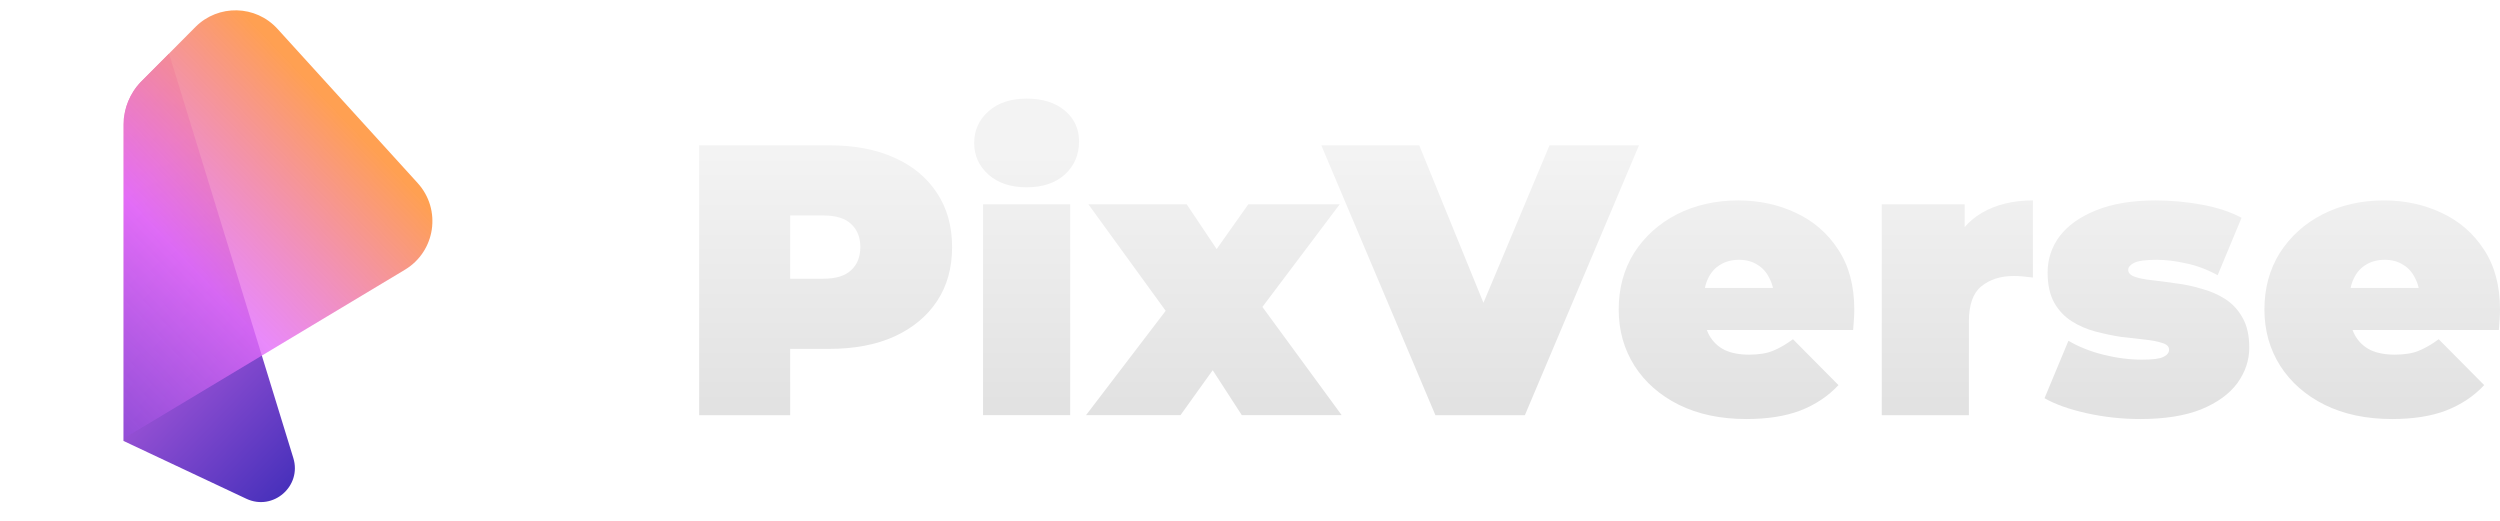
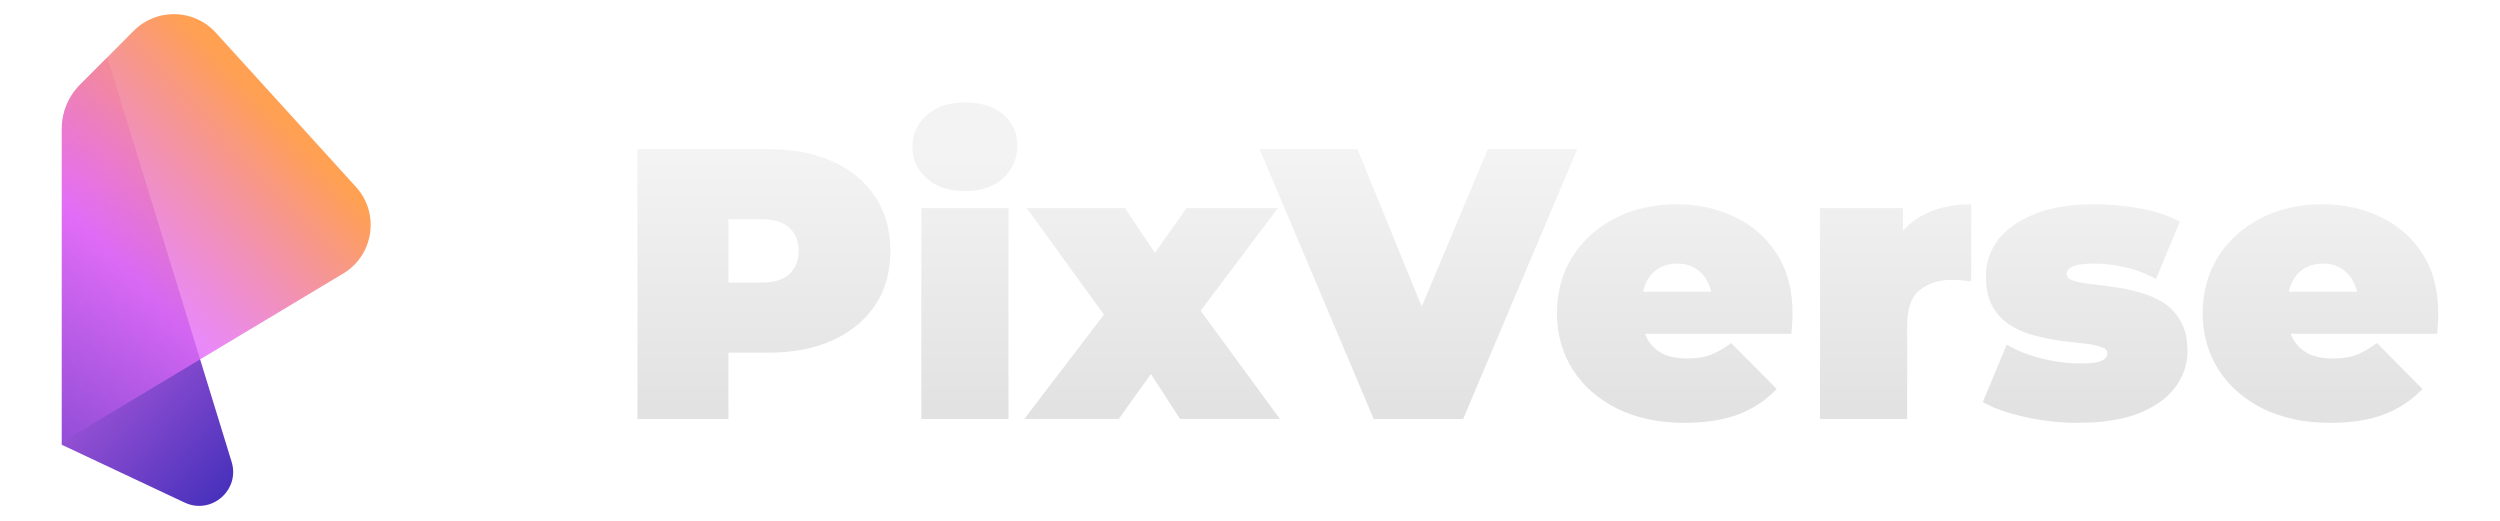
- <svg xmlns="http://www.w3.org/2000/svg" width="1024" height="213" viewBox="0 0 1024 213" fill="none">
-   <path d="M100.905 204.291L50.566 180.602V50.97C50.566 44.815 53.259 37.984 57.611 33.632L69.251 21.992L120.136 187.575C123.715 199.137 111.856 209.445 100.905 204.291Z" fill="url(#paint0_linear_96_2809)" />
-   <path d="M171.075 74.979L113.659 11.822C104.746 2.017 89.447 1.653 80.077 11.023L57.611 33.632C53.323 38.532 50.872 43.685 50.872 49.84V179.472L165.843 110.49C178.401 102.955 180.926 85.815 171.075 74.979Z" fill="url(#paint1_linear_96_2809)" />
-   <path d="M979.78 171.639C969.252 171.639 960.039 169.691 952.143 165.796C944.352 161.9 938.298 156.583 933.981 149.845C929.665 143.002 927.506 135.316 927.506 126.788C927.506 118.049 929.612 110.311 933.823 103.572C938.14 96.834 943.983 91.57 951.353 87.78C958.829 83.989 967.199 82.094 976.464 82.094C984.992 82.094 992.836 83.779 999.995 87.148C1007.26 90.517 1013.05 95.518 1017.37 102.151C1021.79 108.784 1024 116.996 1024 126.788C1024 128.051 1023.95 129.472 1023.84 131.052C1023.74 132.526 1023.63 133.894 1023.53 135.158H957.039V117.944H1004.57L991.151 122.524C991.151 119.154 990.519 116.312 989.256 113.996C988.098 111.574 986.466 109.731 984.36 108.468C982.255 107.099 979.728 106.415 976.78 106.415C973.832 106.415 971.252 107.099 969.041 108.468C966.936 109.731 965.304 111.574 964.145 113.996C962.987 116.312 962.408 119.154 962.408 122.524V127.893C962.408 131.578 963.145 134.737 964.619 137.369C966.093 140.001 968.199 142.001 970.936 143.37C973.674 144.633 976.99 145.265 980.886 145.265C984.887 145.265 988.15 144.739 990.677 143.686C993.309 142.633 996.047 141.054 998.889 138.948L1017.52 157.741C1013.31 162.269 1008.1 165.743 1001.89 168.165C995.784 170.481 988.414 171.639 979.78 171.639Z" fill="url(#paint2_linear_96_2809)" />
-   <path d="M876.604 171.639C869.234 171.639 861.97 170.849 854.81 169.27C847.651 167.691 841.86 165.638 837.438 163.111L847.23 139.58C851.336 142.001 856.074 143.896 861.443 145.265C866.918 146.634 872.235 147.318 877.394 147.318C881.711 147.318 884.606 146.95 886.08 146.213C887.659 145.476 888.449 144.475 888.449 143.212C888.449 141.949 887.554 141.054 885.764 140.527C883.974 139.896 881.605 139.422 878.657 139.106C875.709 138.79 872.446 138.422 868.866 138C865.391 137.474 861.864 136.737 858.285 135.789C854.705 134.842 851.441 133.421 848.493 131.525C845.545 129.63 843.176 127.103 841.387 123.945C839.597 120.681 838.702 116.575 838.702 111.627C838.702 106.152 840.334 101.203 843.598 96.781C846.967 92.359 851.915 88.832 858.443 86.2C865.076 83.463 873.235 82.094 882.921 82.094C889.239 82.094 895.556 82.673 901.873 83.831C908.19 84.99 913.612 86.779 918.139 89.201L908.348 112.732C903.926 110.311 899.556 108.679 895.24 107.836C891.028 106.889 887.08 106.415 883.395 106.415C878.868 106.415 875.762 106.836 874.078 107.678C872.498 108.521 871.709 109.468 871.709 110.521C871.709 111.785 872.604 112.732 874.393 113.364C876.183 113.996 878.552 114.469 881.5 114.785C884.448 115.101 887.659 115.522 891.134 116.049C894.713 116.47 898.24 117.207 901.715 118.26C905.294 119.207 908.558 120.628 911.506 122.524C914.454 124.419 916.823 126.998 918.613 130.262C920.403 133.421 921.298 137.474 921.298 142.422C921.298 147.581 919.666 152.425 916.402 156.952C913.138 161.374 908.19 164.953 901.557 167.691C894.924 170.323 886.606 171.639 876.604 171.639Z" fill="url(#paint3_linear_96_2809)" />
-   <path d="M770.772 170.06V83.674H804.726V109.731L799.199 102.309C801.831 95.571 806.042 90.517 811.833 87.148C817.623 83.779 824.572 82.094 832.679 82.094V113.68C831.1 113.469 829.679 113.311 828.415 113.206C827.257 113.101 826.046 113.048 824.783 113.048C819.413 113.048 814.991 114.469 811.517 117.312C808.148 120.049 806.463 124.84 806.463 131.683V170.06H770.772Z" fill="url(#paint4_linear_96_2809)" />
-   <path d="M715.293 171.639C704.765 171.639 695.552 169.691 687.656 165.796C679.865 161.9 673.811 156.583 669.494 149.845C665.177 143.002 663.019 135.316 663.019 126.788C663.019 118.049 665.125 110.311 669.336 103.572C673.653 96.834 679.496 91.57 686.866 87.78C694.341 83.989 702.712 82.094 711.977 82.094C720.505 82.094 728.348 83.779 735.508 87.148C742.772 90.517 748.563 95.518 752.88 102.151C757.302 108.784 759.513 116.996 759.513 126.788C759.513 128.051 759.46 129.472 759.355 131.052C759.25 132.526 759.144 133.894 759.039 135.158H692.552V117.944H740.088L726.664 122.524C726.664 119.154 726.032 116.312 724.769 113.996C723.611 111.574 721.979 109.731 719.873 108.468C717.767 107.099 715.24 106.415 712.292 106.415C709.344 106.415 706.765 107.099 704.554 108.468C702.448 109.731 700.816 111.574 699.658 113.996C698.5 116.312 697.921 119.154 697.921 122.524V127.893C697.921 131.578 698.658 134.737 700.132 137.369C701.606 140.001 703.712 142.001 706.449 143.37C709.187 144.633 712.503 145.265 716.399 145.265C720.399 145.265 723.663 144.739 726.19 143.686C728.822 142.633 731.56 141.054 734.402 138.948L753.038 157.741C748.826 162.269 743.615 165.743 737.403 168.165C731.296 170.481 723.926 171.639 715.293 171.639Z" fill="url(#paint5_linear_96_2809)" />
-   <path d="M587.948 170.065L541.201 59.516H581.315L619.375 152.851H595.528L634.694 59.516H671.333L624.587 170.065H587.948Z" fill="url(#paint6_linear_96_2809)" />
-   <path d="M444.841 170.043L485.586 116.664L484.639 137.194L445.788 83.657H486.06L505.169 112.242L490.324 113.347L511.328 83.657H548.757L509.749 135.457V115.716L549.547 170.043H508.643L488.903 139.563L503.906 141.616L483.533 170.043H444.841Z" fill="url(#paint7_linear_96_2809)" />
-   <path d="M402.658 170.05V83.664H438.349V170.05H402.658ZM420.504 76.715C413.976 76.715 408.764 74.978 404.869 71.503C400.973 68.029 399.025 63.712 399.025 58.553C399.025 53.394 400.973 49.078 404.869 45.603C408.764 42.129 413.976 40.392 420.504 40.392C427.031 40.392 432.243 42.023 436.138 45.287C440.034 48.551 441.982 52.763 441.982 57.921C441.982 63.396 440.034 67.924 436.138 71.503C432.243 74.978 427.031 76.715 420.504 76.715Z" fill="url(#paint8_linear_96_2809)" />
-   <path d="M286.379 170.065V59.516H339.6C349.918 59.516 358.815 61.2 366.29 64.569C373.871 67.938 379.714 72.781 383.82 79.099C387.926 85.31 389.979 92.68 389.979 101.208C389.979 109.736 387.926 117.106 383.82 123.318C379.714 129.53 373.871 134.373 366.29 137.847C358.815 141.217 349.918 142.901 339.6 142.901H307.067L323.65 126.95V170.065H286.379ZM323.65 131.057L307.067 114.158H337.231C342.39 114.158 346.181 113 348.602 110.684C351.129 108.368 352.392 105.209 352.392 101.208C352.392 97.207 351.129 94.049 348.602 91.733C346.181 89.416 342.39 88.258 337.231 88.258H307.067L323.65 71.36V131.057Z" fill="url(#paint9_linear_96_2809)" />
-   <defs>
-     <linearGradient id="paint0_linear_96_2809" x1="-40.862" y1="50.64" x2="119.269" y2="203.81" gradientUnits="userSpaceOnUse">
-       <stop stop-color="#FE9E58" />
-       <stop offset="0.396" stop-color="#E470EC" />
-       <stop offset="1" stop-color="#442FBA" />
+ <svg xmlns="http://www.w3.org/2000/svg" width="1024" height="213" version="1.1" id="图层_1" x="0px" y="0px" viewBox="0 0 1024 213" enable-background="new 0 0 1024 213" xml:space="preserve">
+   <g>
+     <linearGradient id="SVGID_1_" gradientUnits="userSpaceOnUse" x1="-43.298" y1="114.215" x2="116.832" y2="-38.955" gradientTransform="matrix(1 0 0 -1 0 142.5354)">
+       <stop offset="0" style="stop-color:#FE9E58" />
+       <stop offset="0.4" style="stop-color:#E470EC" />
+       <stop offset="1" style="stop-color:#442FBA" />
    </linearGradient>
-     <linearGradient id="paint1_linear_96_2809" x1="142.301" y1="49.511" x2="-17.83" y2="202.68" gradientUnits="userSpaceOnUse">
-       <stop stop-color="#FFA052" />
-       <stop offset="0.396" stop-color="#E36CFA" stop-opacity="0.8" />
-       <stop offset="1" stop-color="#442FBA" stop-opacity="0.7" />
+     <path fill="url(#SVGID_1_)" d="M75.62,205.852l-50.34-23.69V52.532   c0-6.15,2.69-12.99,7.05-17.34l11.64-11.64L94.86,189.132   c3.58,11.56-8.28,21.87-19.23,16.72h-0.01V205.852z" />
+     <linearGradient id="SVGID_00000180334322939316358280000015515255625811455623_" gradientUnits="userSpaceOnUse" x1="113.588" y1="95.035" x2="-46.542" y2="-58.135" gradientTransform="matrix(1 0 0 -1 0 142.5354)">
+       <stop offset="0" style="stop-color:#FFA052" />
+       <stop offset="0.4" style="stop-color:#E36CFA;stop-opacity:0.8" />
+       <stop offset="1" style="stop-color:#442FBA;stop-opacity:0.7" />
    </linearGradient>
-     <linearGradient id="paint2_linear_96_2809" x1="608.583" y1="62.767" x2="608.583" y2="165.693" gradientUnits="userSpaceOnUse">
-       <stop stop-color="#F3F3F3" />
-       <stop offset="1" stop-color="#E2E2E2" />
+     <path fill="url(#SVGID_00000180334322939316358280000015515255625811455623_)" d="M145.79,76.542L88.38,13.382   c-8.91-9.8-24.21-10.17-33.58-0.8L32.33,35.192c-4.29,4.9-6.74,10.05-6.74,16.21   v129.63l114.97-68.98C153.12,104.522,155.64,87.382,145.79,76.542z" />
+     <linearGradient id="SVGID_00000011007354330926215290000011825830607639173294_" gradientUnits="userSpaceOnUse" x1="950.47" y1="78.213" x2="950.47" y2="-24.717" gradientTransform="matrix(1 0 0 -1 0 142.5354)">
+       <stop offset="0" style="stop-color:#F3F3F3" />
+       <stop offset="1" style="stop-color:#E2E2E2" />
    </linearGradient>
-     <linearGradient id="paint3_linear_96_2809" x1="608.583" y1="62.767" x2="608.583" y2="165.693" gradientUnits="userSpaceOnUse">
-       <stop stop-color="#F3F3F3" />
-       <stop offset="1" stop-color="#E2E2E2" />
+     <path fill="url(#SVGID_00000011007354330926215290000011825830607639173294_)" d="M954.5,173.202   c-10.53,0-19.74-1.95-27.64-5.84c-7.79-3.9-13.85-9.21-18.16-15.95   c-4.32-6.84-6.48-14.53-6.48-23.06s2.11-16.48,6.32-23.22   c4.32-6.74,10.16-12,17.53-15.79c7.48-3.79,15.85-5.69,25.11-5.69   c8.53,0,16.37,1.68,23.53,5.05c7.27,3.37,13.05,8.37,17.38,15   c4.42,6.63,6.63,14.85,6.63,24.64c0,1.26-0.05,2.68-0.16,4.26   c-0.1,1.47-0.21,2.84-0.31,4.11h-59.95c0.288,0.777,0.628,1.516,1.02,2.22   c1.47,2.64,3.58,4.63,6.32,6c2.74,1.26,6.05,1.9,9.95,1.9   c3.9,0,7.26-0.53,9.79-1.58c2.63-1.05,5.37-2.63,8.21-4.74l18.63,18.79   c-4.21,4.53-9.42,8-15.63,10.42c-6.105,2.318-13.469,3.468-22.09,3.47V173.202z    M937.529,119.502h27.884c-0.316-1.452-0.797-2.769-1.444-3.95   c-1.16-2.42-2.79-4.26-4.9-5.53c-2.1-1.37-4.63-2.05-7.58-2.05   s-5.53,0.68-7.74,2.05c-2.11,1.26-3.74,3.11-4.9,5.53   C938.259,116.733,937.819,118.05,937.529,119.502z" />
+     <linearGradient id="SVGID_00000023996343705085377630000016332648639818738099_" gradientUnits="userSpaceOnUse" x1="854.09" y1="78.213" x2="854.09" y2="-24.717" gradientTransform="matrix(1 0 0 -1 0 142.5354)">
+       <stop offset="0" style="stop-color:#F3F3F3" />
+       <stop offset="1" style="stop-color:#E2E2E2" />
    </linearGradient>
-     <linearGradient id="paint4_linear_96_2809" x1="608.583" y1="62.767" x2="608.583" y2="165.693" gradientUnits="userSpaceOnUse">
-       <stop stop-color="#F3F3F3" />
-       <stop offset="1" stop-color="#E2E2E2" />
+     <path fill="url(#SVGID_00000023996343705085377630000016332648639818738099_)" d="M851.32,173.202   c-7.37,0-14.63-0.79-21.79-2.37s-12.95-3.63-17.37-6.16l9.79-23.53   c4.11,2.42,8.84,4.32,14.21,5.68c5.48,1.37,10.79,2.05,15.95,2.05   c4.32,0,7.21-0.37,8.69-1.1c1.58-0.74,2.37-1.74,2.37-3   s-0.89-2.16-2.68-2.69c-1.79-0.63-4.16-1.1-7.11-1.42   c-2.95-0.32-6.21-0.68-9.79-1.11c-3.48-0.53-7-1.26-10.58-2.21   c-3.58-0.95-6.84-2.37-9.79-4.26c-2.95-1.89-5.32-4.42-7.11-7.58   c-1.79-3.26-2.68-7.37-2.68-12.32c0-5.47,1.63-10.42,4.9-14.85   c3.37-4.42,8.32-7.95,14.84-10.58c6.63-2.74,14.79-4.11,24.48-4.11   c6.32,0,12.64,0.58,18.95,1.74c6.32,1.16,11.74,2.95,16.27,5.37l-9.79,23.53   c-4.42-2.42-8.79-4.05-13.11-4.9c-4.21-0.95-8.16-1.42-11.84-1.42   c-4.53,0-7.63,0.42-9.32,1.26c-1.58,0.84-2.37,1.79-2.37,2.84   c0,1.26,0.9,2.21,2.68,2.84c1.79,0.63,4.16,1.11,7.11,1.42   c2.95,0.32,6.16,0.74,9.63,1.26c3.58,0.42,7.11,1.16,10.58,2.21   c3.58,0.95,6.84,2.37,9.79,4.26c2.95,1.89,5.32,4.47,7.11,7.74   c1.79,3.16,2.68,7.21,2.68,12.16s-1.63,10-4.9,14.53   c-3.26,4.42-8.21,8-14.84,10.74c-6.63,2.63-14.95,3.95-24.95,3.95v0.03   L851.32,173.202z" />
+     <linearGradient id="SVGID_00000070831506209611743660000005989922770397981346_" gradientUnits="userSpaceOnUse" x1="776.44" y1="78.213" x2="776.44" y2="-24.717" gradientTransform="matrix(1 0 0 -1 0 142.5354)">
+       <stop offset="0" style="stop-color:#F3F3F3" />
+       <stop offset="1" style="stop-color:#E2E2E2" />
    </linearGradient>
-     <linearGradient id="paint5_linear_96_2809" x1="608.583" y1="62.767" x2="608.583" y2="165.693" gradientUnits="userSpaceOnUse">
-       <stop stop-color="#F3F3F3" />
-       <stop offset="1" stop-color="#E2E2E2" />
+     <path fill="url(#SVGID_00000070831506209611743660000005989922770397981346_)" d="M745.49,85.232h33.95v9.327   c2.02-2.319,4.386-4.267,7.1-5.847c5.79-3.37,12.74-5.05,20.85-5.05v31.59   c-1.58-0.21-3-0.37-4.26-0.47c-1.16-0.11-2.37-0.16-3.63-0.16   c-5.37,0-9.79,1.42-13.27,4.26c-3.37,2.74-5.05,7.53-5.05,14.37v38.38H745.49   V85.232z" />
+     <linearGradient id="SVGID_00000083079300151667958420000002885387749613495218_" gradientUnits="userSpaceOnUse" x1="685.975" y1="78.213" x2="685.975" y2="-24.717" gradientTransform="matrix(1 0 0 -1 0 142.5354)">
+       <stop offset="0" style="stop-color:#F3F3F3" />
+       <stop offset="1" style="stop-color:#E2E2E2" />
    </linearGradient>
-     <linearGradient id="paint6_linear_96_2809" x1="608.583" y1="62.767" x2="608.583" y2="165.693" gradientUnits="userSpaceOnUse">
-       <stop stop-color="#F3F3F3" />
-       <stop offset="1" stop-color="#E2E2E2" />
+     <path fill="url(#SVGID_00000083079300151667958420000002885387749613495218_)" d="M690.01,173.202   c-10.53,0-19.74-1.95-27.64-5.84c-7.79-3.9-13.85-9.21-18.16-15.95   c-4.32-6.84-6.48-14.53-6.48-23.06s2.11-16.48,6.32-23.22   c4.32-6.74,10.16-12,17.53-15.79c7.47-3.79,15.85-5.69,25.11-5.69   c8.53,0,16.37,1.68,23.53,5.05c7.26,3.37,13.05,8.37,17.37,15   c4.42,6.63,6.63,14.85,6.63,24.64c0,1.26-0.05,2.68-0.16,4.26   c-0.1,1.47-0.21,2.84-0.32,4.11h-59.94c0.288,0.777,0.628,1.516,1.02,2.22   c1.47,2.64,3.58,4.63,6.32,6c2.74,1.26,6.05,1.9,9.95,1.9   c3.9,0,7.26-0.53,9.79-1.58c2.63-1.05,5.37-2.63,8.21-4.74l18.64,18.79   c-4.21,4.53-9.42,8-15.64,10.42c-6.103,2.317-13.463,3.467-22.08,3.47V173.202z    M673.029,119.502h27.884c-0.316-1.452-0.797-2.769-1.444-3.95   c-1.16-2.42-2.79-4.26-4.9-5.53c-2.11-1.37-4.63-2.05-7.58-2.05   s-5.53,0.68-7.74,2.05c-2.11,1.26-3.74,3.11-4.9,5.53   C673.759,116.733,673.319,118.05,673.029,119.502z" />
+     <linearGradient id="SVGID_00000099635930050642971490000007062091475860576185_" gradientUnits="userSpaceOnUse" x1="580.985" y1="78.213" x2="580.985" y2="-24.717" gradientTransform="matrix(1 0 0 -1 0 142.5354)">
+       <stop offset="0" style="stop-color:#F3F3F3" />
+       <stop offset="1" style="stop-color:#E2E2E2" />
    </linearGradient>
-     <linearGradient id="paint7_linear_96_2809" x1="608.583" y1="62.767" x2="608.583" y2="165.693" gradientUnits="userSpaceOnUse">
-       <stop stop-color="#F3F3F3" />
-       <stop offset="1" stop-color="#E2E2E2" />
+     <path fill="url(#SVGID_00000099635930050642971490000007062091475860576185_)" d="M562.67,171.632l-46.75-110.55   h40.11l26.306,64.515l27.074-64.515h36.64l-46.75,110.55H562.67z" />
+     <linearGradient id="SVGID_00000080183099598321184590000009776835672192389039_" gradientUnits="userSpaceOnUse" x1="471.905" y1="78.213" x2="471.905" y2="-24.717" gradientTransform="matrix(1 0 0 -1 0 142.5354)">
+       <stop offset="0" style="stop-color:#F3F3F3" />
+       <stop offset="1" style="stop-color:#E2E2E2" />
    </linearGradient>
-     <linearGradient id="paint8_linear_96_2809" x1="608.583" y1="62.767" x2="608.583" y2="165.693" gradientUnits="userSpaceOnUse">
-       <stop stop-color="#F3F3F3" />
-       <stop offset="1" stop-color="#E2E2E2" />
+     <path fill="url(#SVGID_00000080183099598321184590000009776835672192389039_)" d="M419.56,171.602l32.616-42.736   L420.5,85.212h40.27l12.275,18.358l12.985-18.358h37.43l-31.68,42.066L524.25,171.602h-40.9   l-11.921-18.407l-13.189,18.407H419.56z" />
+     <linearGradient id="SVGID_00000047048752363916367800000013004045520506326918_" gradientUnits="userSpaceOnUse" x1="395.215" y1="78.213" x2="395.215" y2="-24.717" gradientTransform="matrix(1 0 0 -1 0 142.5354)">
+       <stop offset="0" style="stop-color:#F3F3F3" />
+       <stop offset="1" style="stop-color:#E2E2E2" />
    </linearGradient>
-     <linearGradient id="paint9_linear_96_2809" x1="608.583" y1="62.767" x2="608.583" y2="165.693" gradientUnits="userSpaceOnUse">
-       <stop stop-color="#F3F3F3" />
-       <stop offset="1" stop-color="#E2E2E2" />
+     <path fill="url(#SVGID_00000047048752363916367800000013004045520506326918_)" d="M377.38,171.612V85.222h35.69   v86.39H377.38z M395.22,78.272c-6.53,0-11.74-1.74-15.64-5.21   c-3.9-3.47-5.84-7.79-5.84-12.95s1.95-9.48,5.84-12.95   c3.9-3.47,9.11-5.21,15.64-5.21s11.74,1.63,15.63,4.9   c3.9,3.26,5.84,7.48,5.84,12.63c0,5.47-1.95,10-5.84,13.58   C406.96,76.532,401.74,78.272,395.22,78.272z" />
+     <linearGradient id="SVGID_00000121982266989317608670000000116456565875084474_" gradientUnits="userSpaceOnUse" x1="312.9" y1="78.213" x2="312.9" y2="-24.717" gradientTransform="matrix(1 0 0 -1 0 142.5354)">
+       <stop offset="0" style="stop-color:#F3F3F3" />
+       <stop offset="1" style="stop-color:#E2E2E2" />
    </linearGradient>
-   </defs>
+     <path fill="url(#SVGID_00000121982266989317608670000000116456565875084474_)" d="M261.1,171.632V61.082h53.22   c10.32,0,19.21,1.68,26.69,5.05c7.58,3.37,13.42,8.21,17.53,14.53   c4.11,6.21,6.16,13.58,6.16,22.11s-2.05,15.9-6.16,22.11   c-4.11,6.21-9.95,11.06-17.53,14.53c-7.48,3.37-16.37,5.05-26.69,5.05h-15.95   v27.17H261.1z M298.37,115.722h13.58c5.16,0,8.95-1.16,11.37-3.47   c2.53-2.32,3.79-5.47,3.79-9.48s-1.26-7.16-3.79-9.48   c-2.42-2.32-6.21-3.47-11.37-3.47h-13.58V115.722z" />
+   </g>
+   <g>
+ </g>
+   <g>
+ </g>
+   <g>
+ </g>
+   <g>
+ </g>
+   <g>
+ </g>
+   <g>
+ </g>
+   <g>
+ </g>
+   <g>
+ </g>
+   <g>
+ </g>
+   <g>
+ </g>
+   <g>
+ </g>
+   <g>
+ </g>
+   <g>
+ </g>
+   <g>
+ </g>
+   <g>
+ </g>
</svg>
